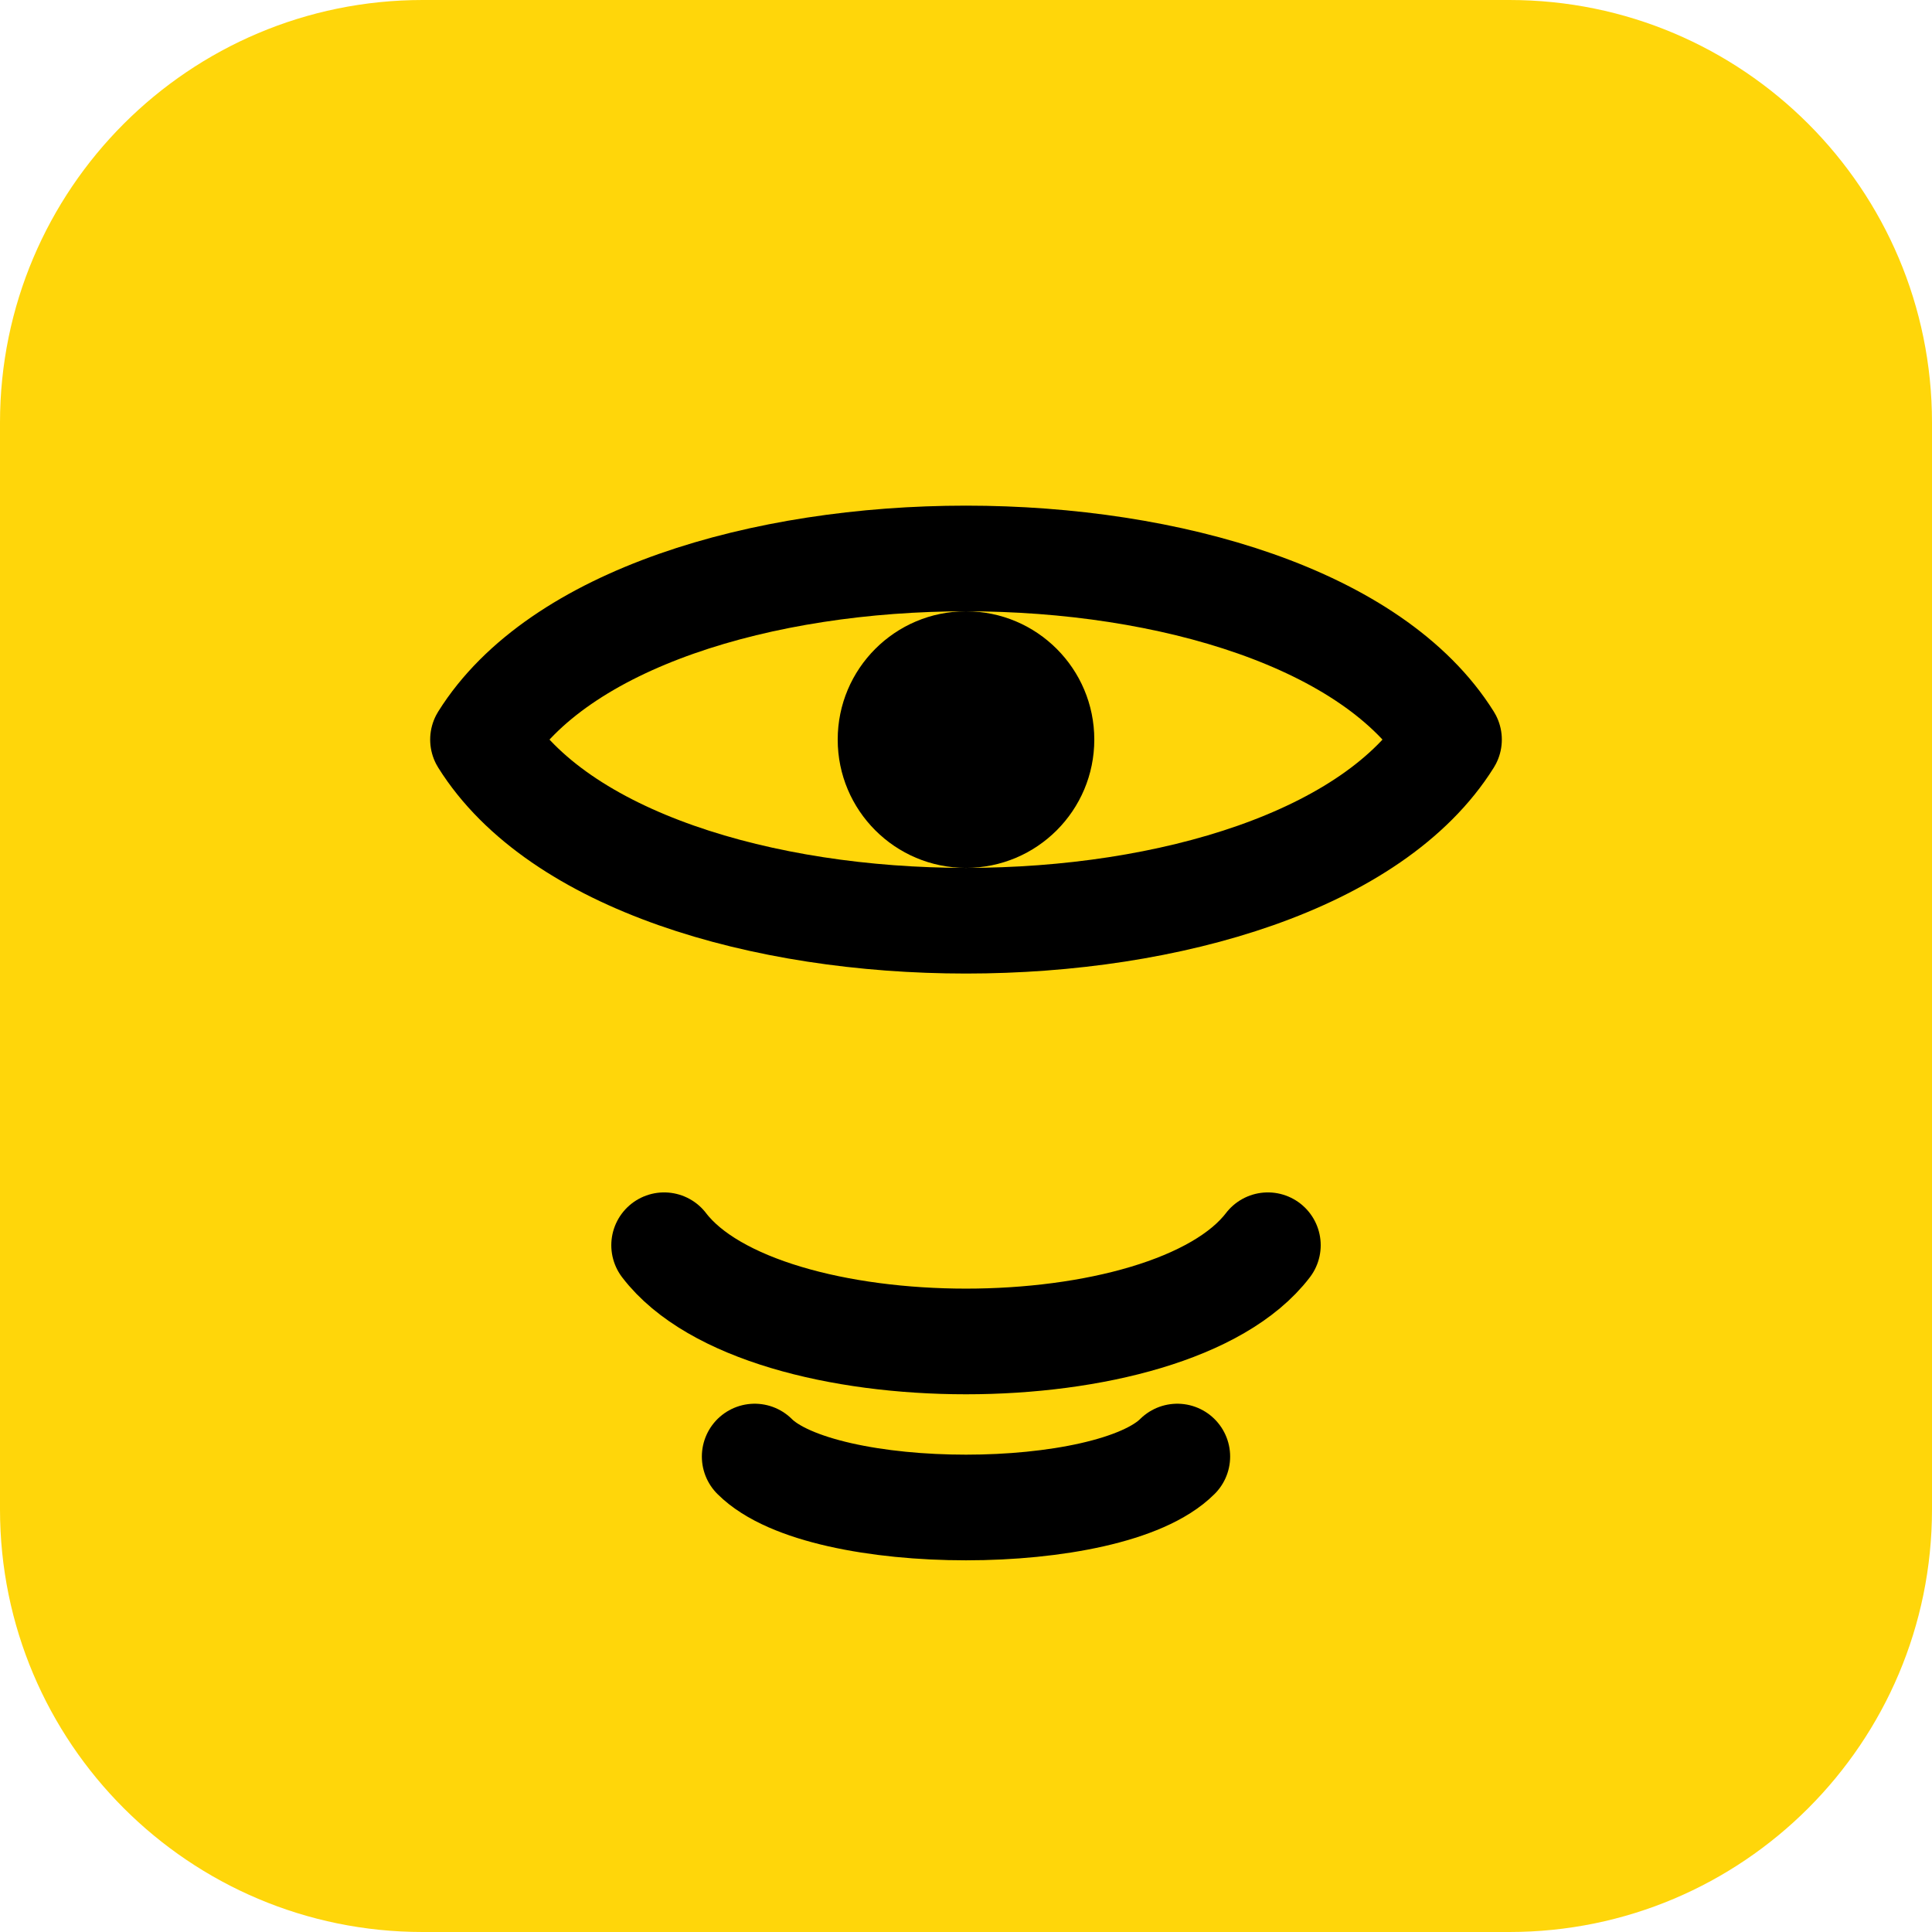
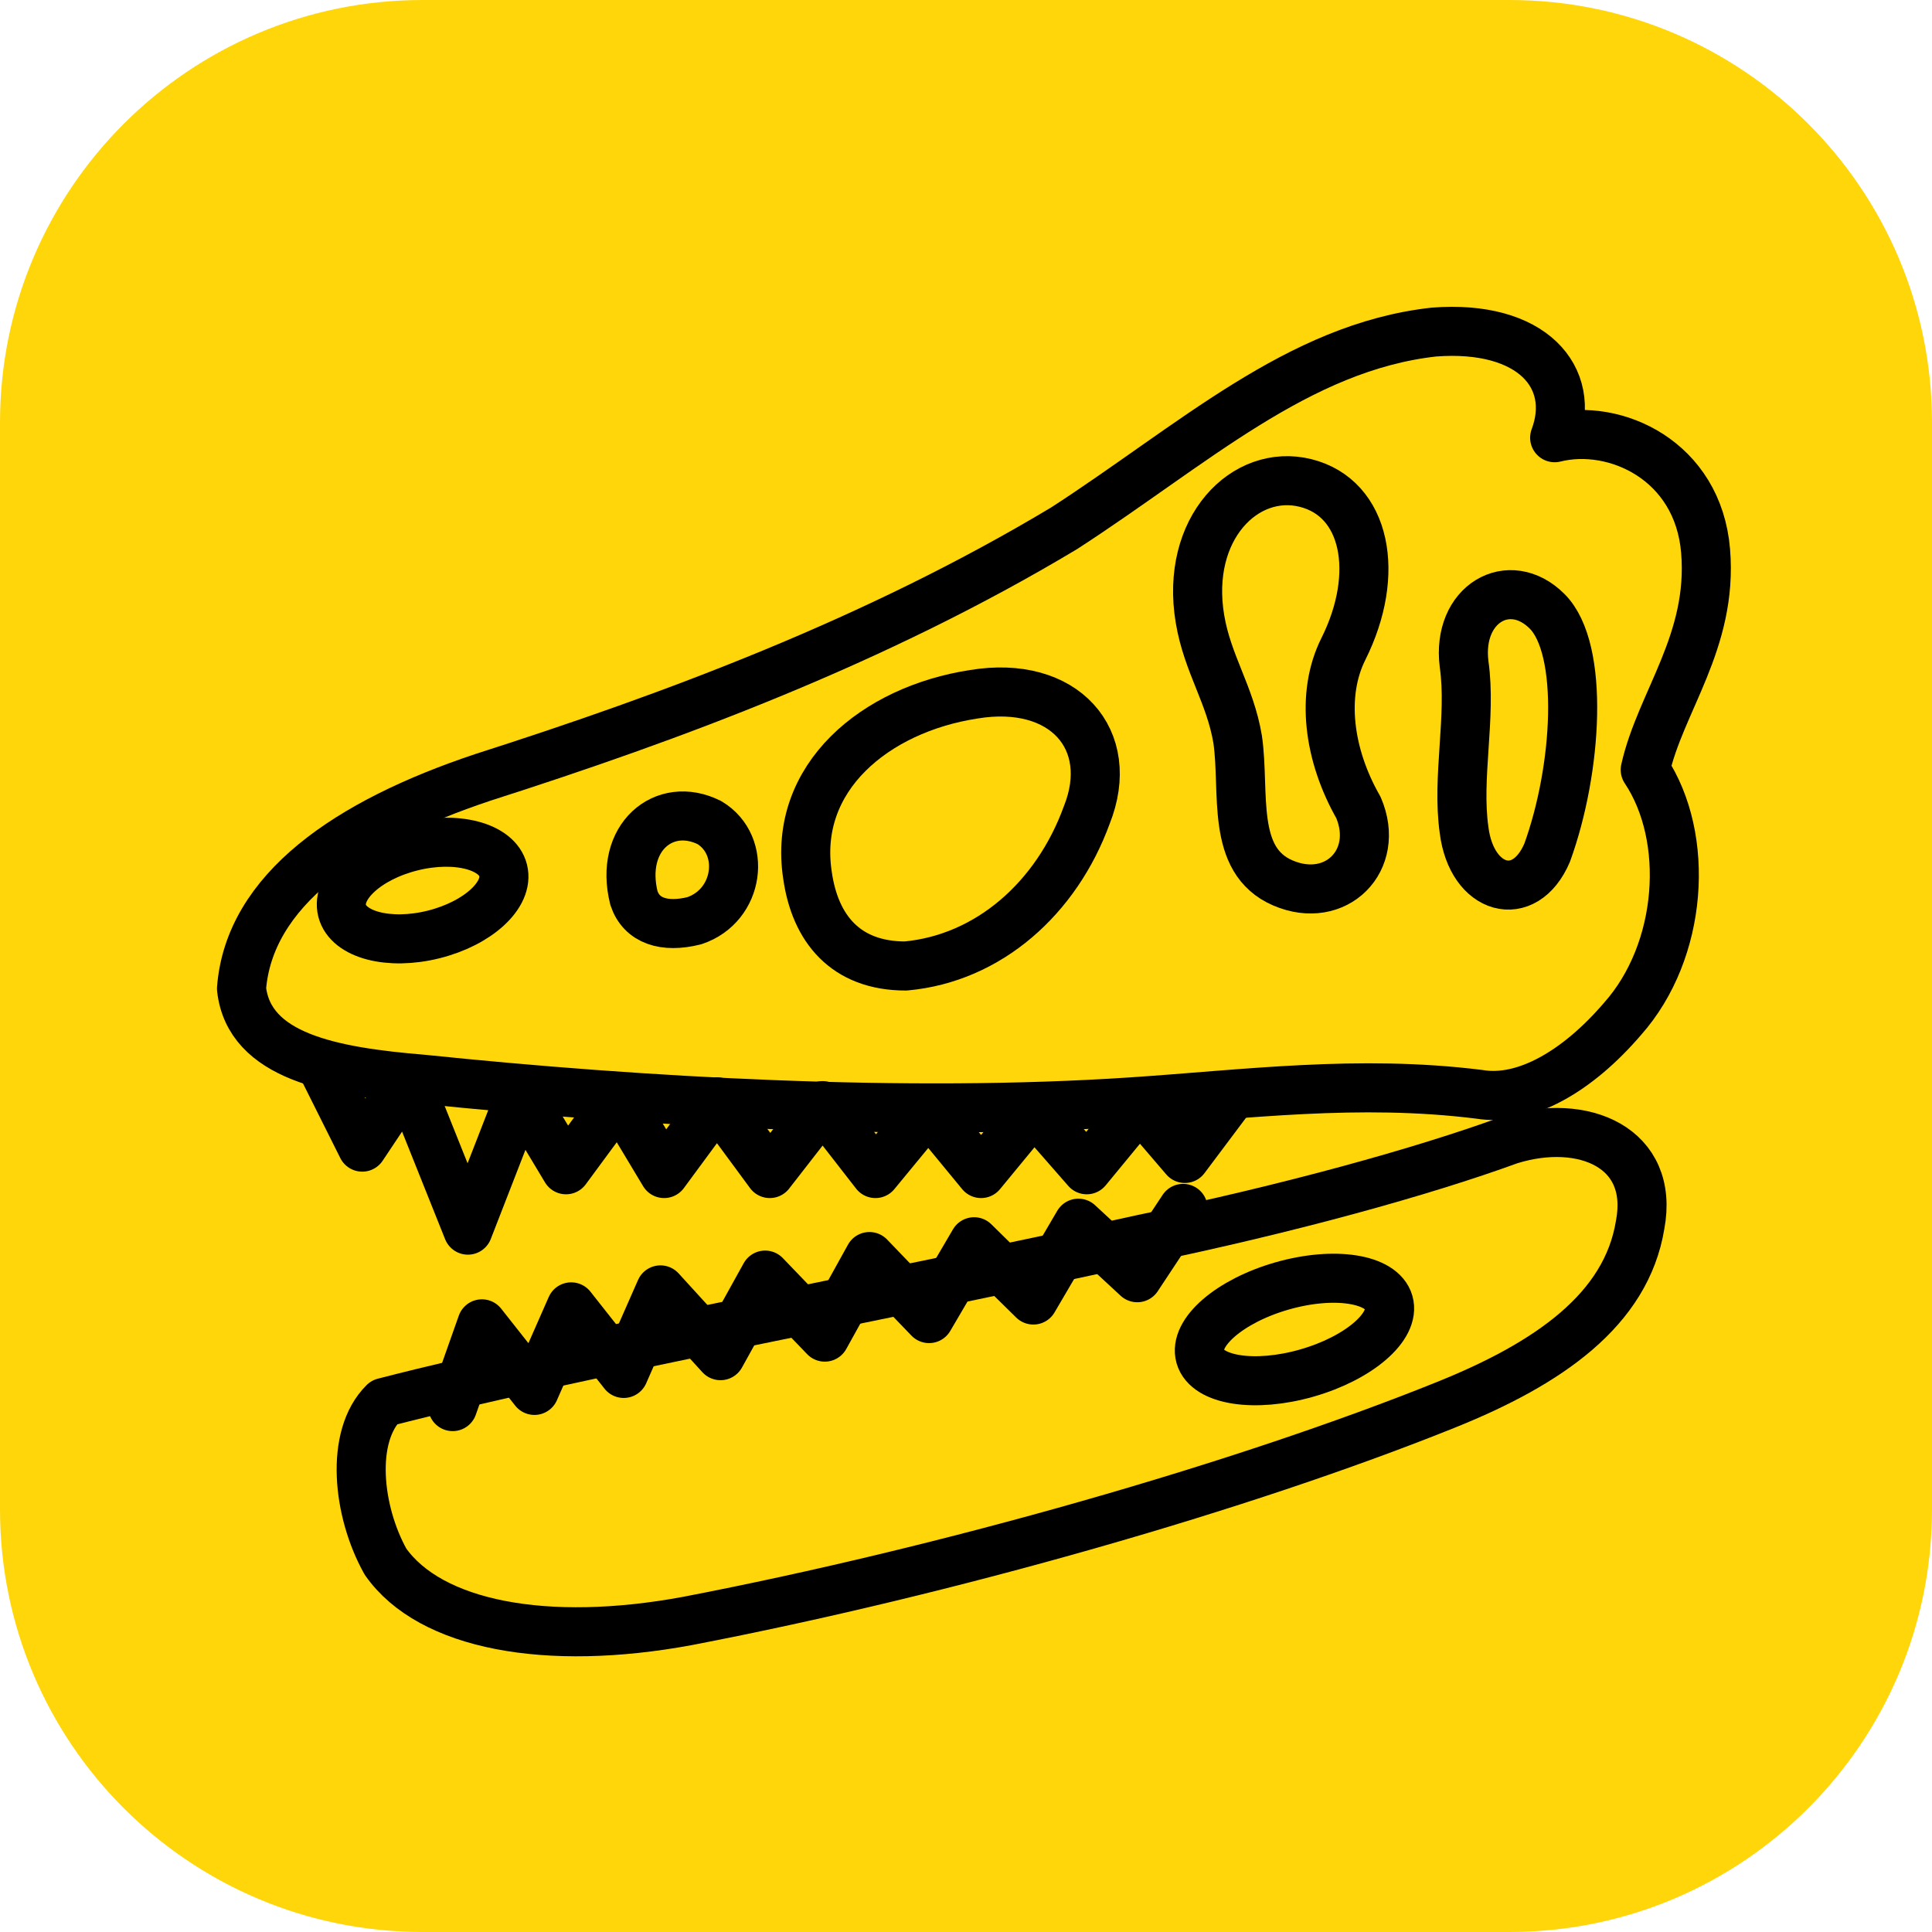
<svg xmlns="http://www.w3.org/2000/svg" viewBox="0 0 512 512">
  <rect width="512" height="512" rx="112" fill="#FFD60A" />
-   <path d="M128 196c40-64 216-64 256 0-40 64-216 64-256 0z" fill="none" stroke="#000" stroke-width="28" stroke-linejoin="round" />
-   <circle cx="256" cy="196" r="34" fill="#000" />
-   <path d="M176 330c26 34 134 34 160 0M200 386c18 18 94 18 112 0" fill="none" stroke="#000" stroke-width="28" stroke-linecap="round" />
+   <g fill="none" stroke="#000" stroke-width="13" stroke-linecap="round" stroke-linejoin="round">
+     <path d="M64 262C66 236 92 218 128 206C178 190 232 170 282 140C316 118 344 92 380 88C406 86 418 100 412 116C428 112 450 122 452 146C454 170 440 186 436 204C448 222 446 252 430 270C418 284 404 292 392 290C360 286 330 290 300 292C240 296 170 292 112 286C88 284 66 280 64 262Z" />
+     <g transform="rotate(-6 420 300)">
+       <path d="M96 338C150 330 230 324 300 316C340 312 376 306 400 300C420 296 438 306 432 326C426 348 404 360 376 368C320 384 240 398 170 404C132 407 102 398 92 380C86 366 86 346 96 338Z" />
+       <ellipse cx="338" cy="344" rx="26" ry="12" transform="rotate(-10 338 344)" />
+       <path d="M114 341L124 320L136 339L148 318L160 337L172 316L186 335L200 315L214 333L228 313L242 331L256 312L270 329L284 310L298 326L312 309" />
+     </g>
+     <ellipse cx="112" cy="236" rx="22" ry="12" transform="rotate(-14 112 236)" />
+     <path d="M168 238C164 222 176 212 188 218C198 224 196 240 184 244C176 246 170 244 168 238Z" />
+     <path d="M214 232C210 206 232 188 258 184C282 180 296 196 288 216C280 238 262 254 240 256C224 256 216 246 214 232Z" />
+     <path d="M318 164C314 140 330 124 346 128C362 132 366 152 356 172C350 184 352 200 360 214C366 228 354 240 340 234C326 228 330 210 328 196C326 184 320 176 318 164Z" />
+     <path d="M388 176C386 160 400 152 410 162C420 172 418 204 410 226C404 240 390 236 388 220C386 206 390 190 388 176Z" />
+     <path d="M86 284L96 304L108 286L124 326L138 290L150 310L164 291L176 311L190 292L204 311L218 293L232 311L246 294L260 311L274 294L288 310L302 293L314 307L326 291" />
+   </g>
</svg>
